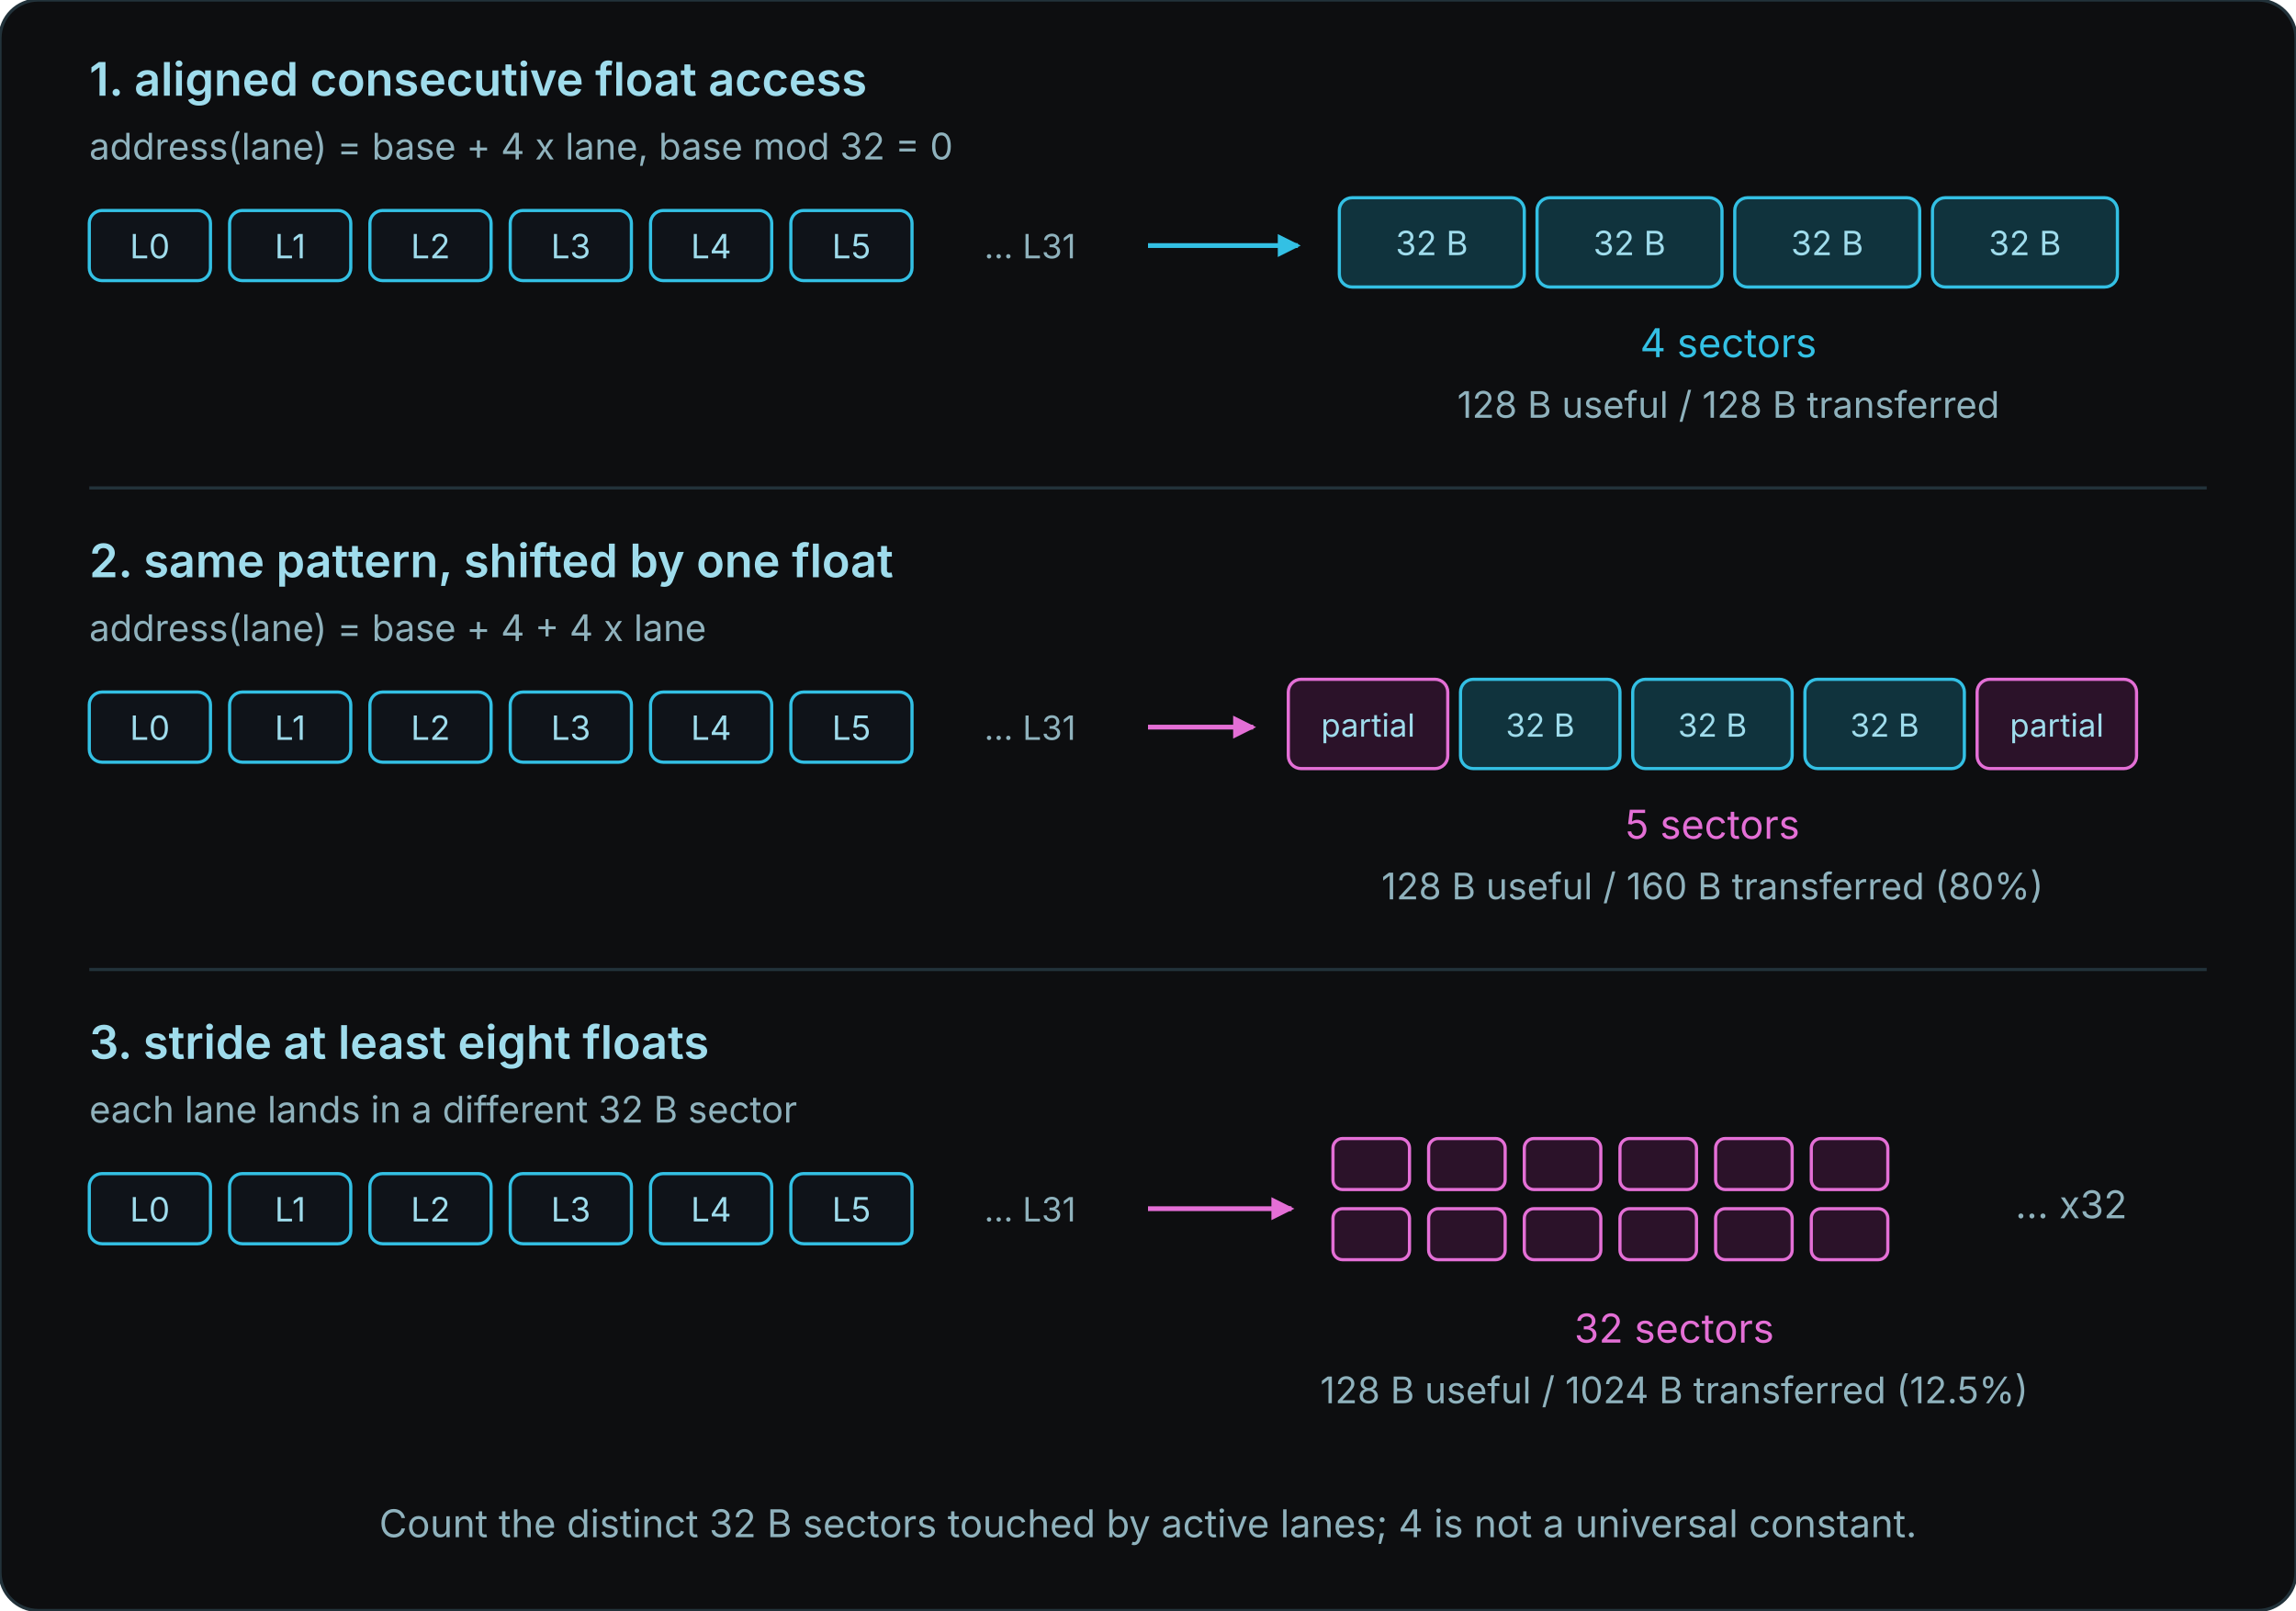
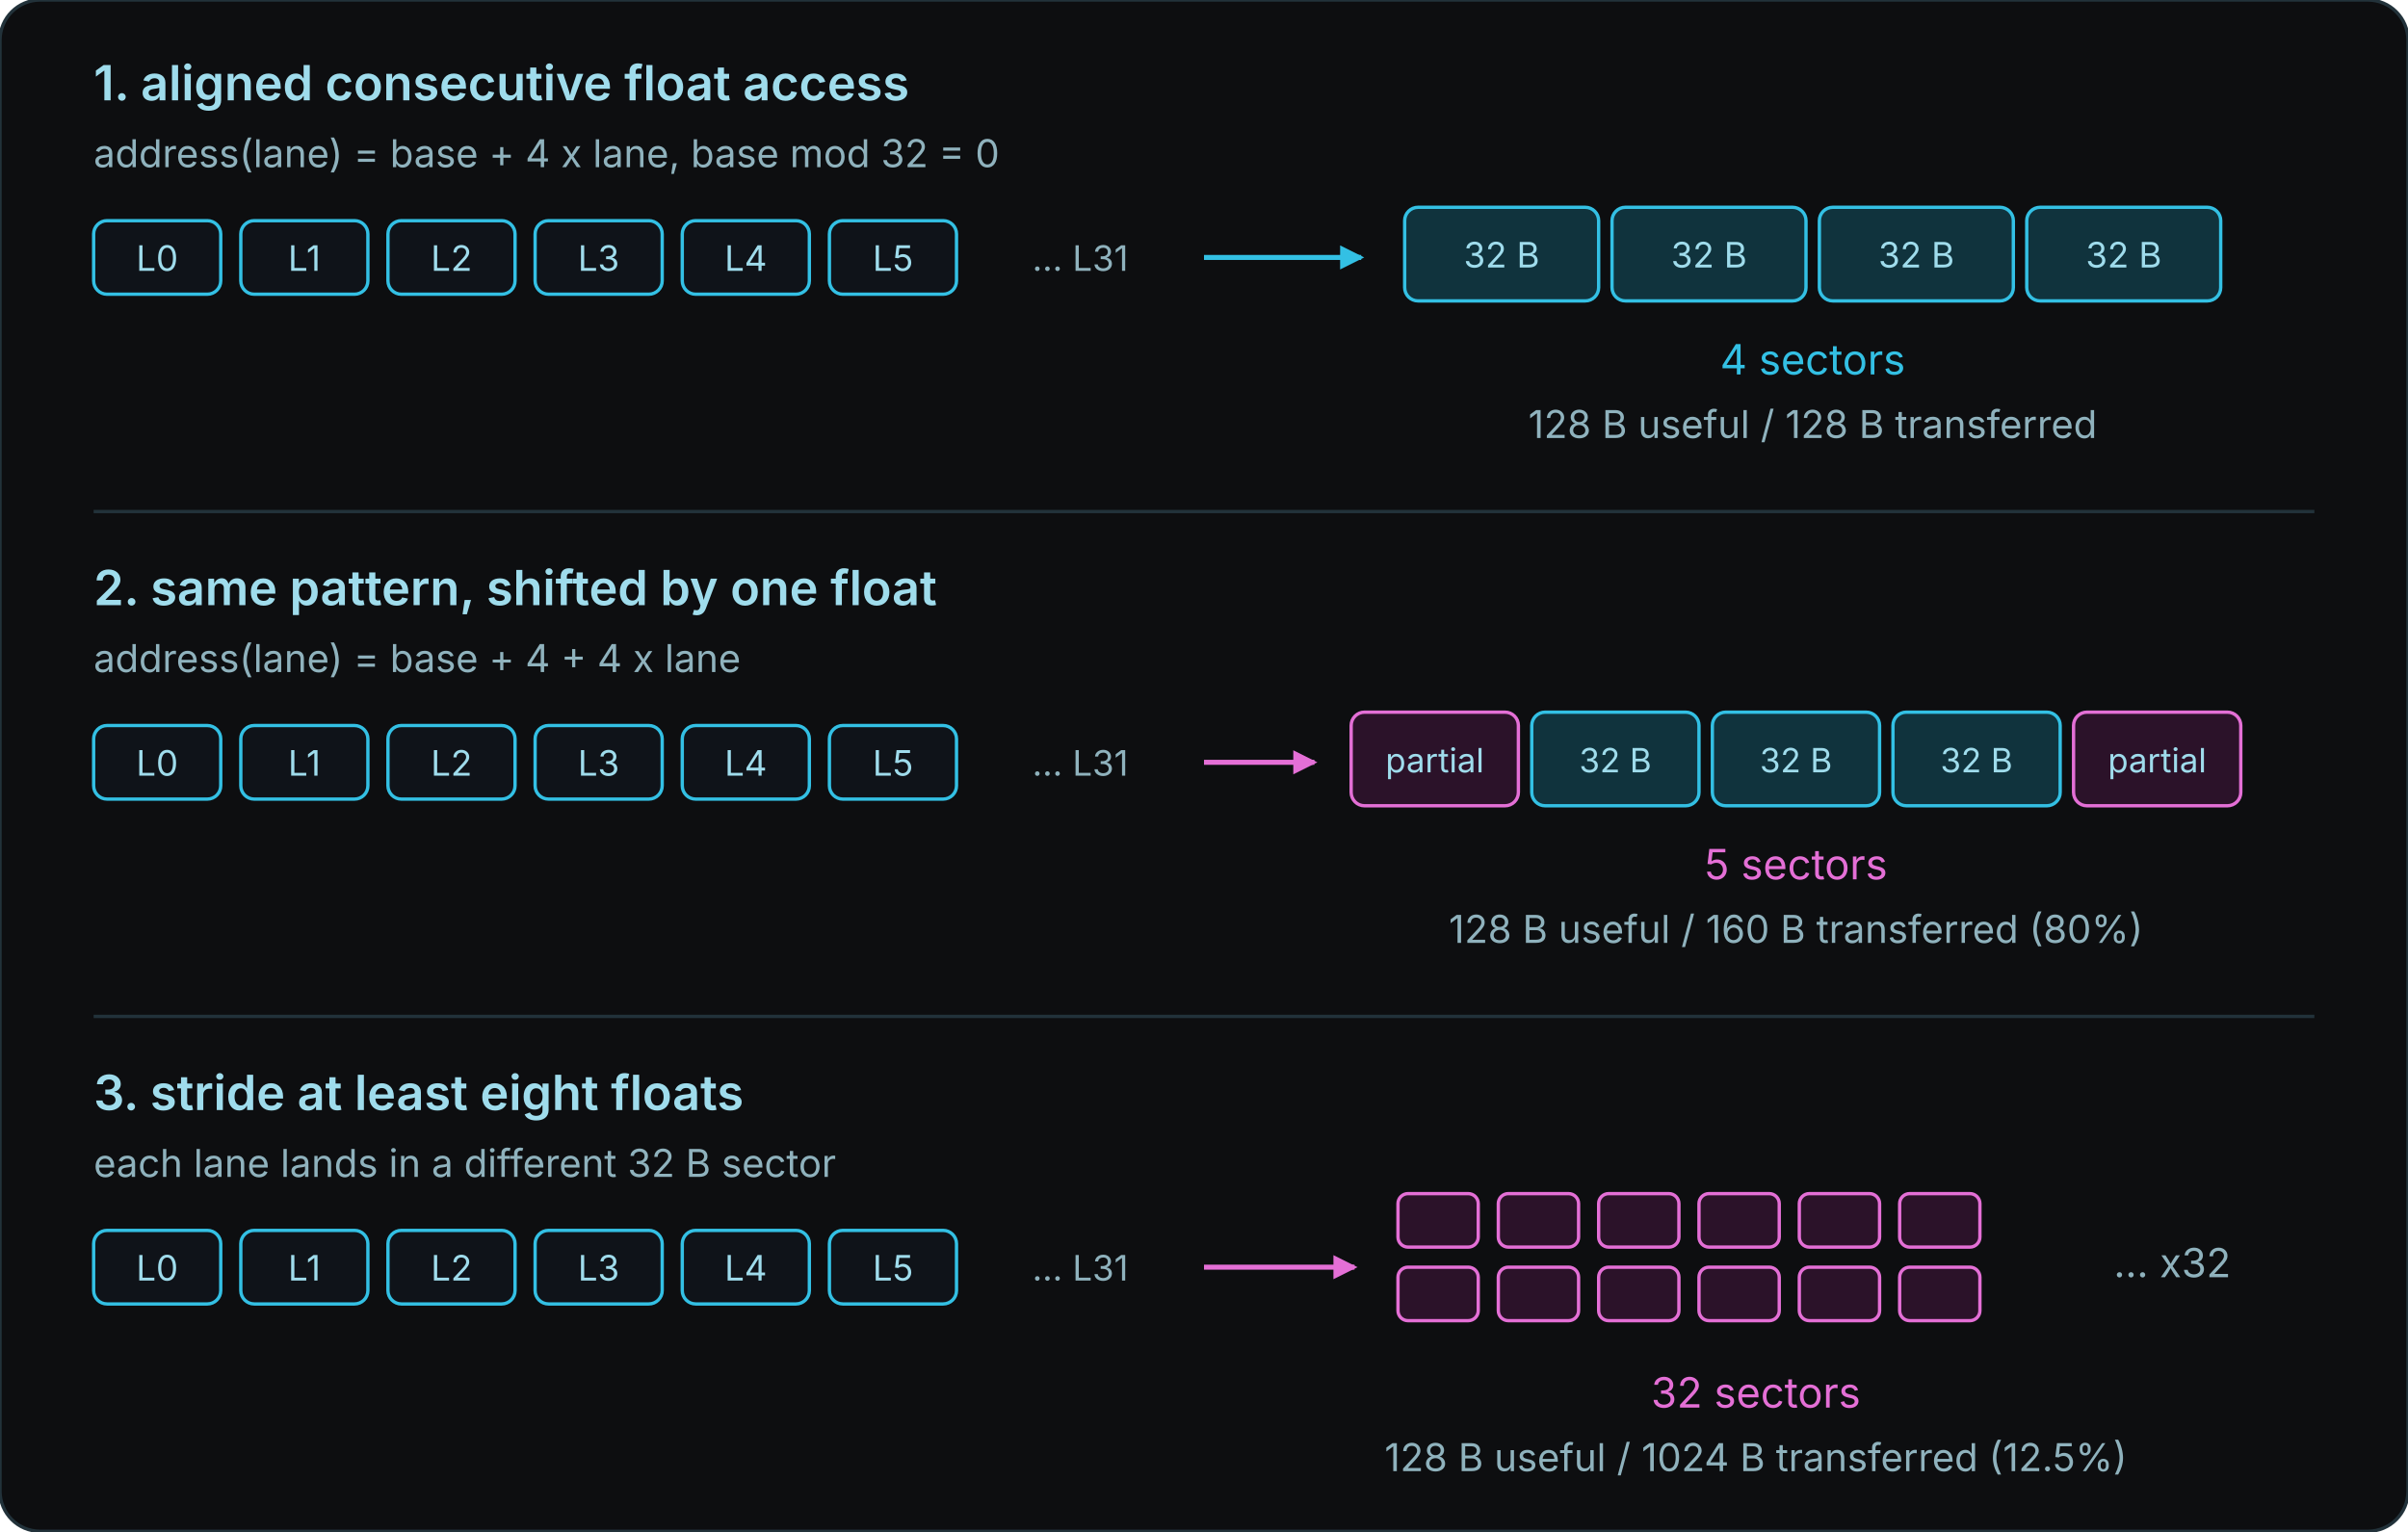
- <svg xmlns="http://www.w3.org/2000/svg" width="720" height="505" viewBox="0 0 720 505" font-family="system-ui, -apple-system, sans-serif">
+ <svg xmlns="http://www.w3.org/2000/svg" width="720" height="458" viewBox="0 0 720 458" font-family="system-ui, -apple-system, sans-serif">
  <defs>
    <marker id="arrow-c" viewBox="0 0 10 10" refX="8" refY="5" markerWidth="6" markerHeight="6" orient="auto">
      <path d="M1 1L9 5L1 9Z" fill="#33c0e4" />
    </marker>
    <marker id="arrow-m" viewBox="0 0 10 10" refX="8" refY="5" markerWidth="6" markerHeight="6" orient="auto">
      <path d="M1 1L9 5L1 9Z" fill="#e46fd6" />
    </marker>
  </defs>
-   <rect x="0" y="0" width="720" height="505" rx="12" fill="#0d0e10" stroke="#22323a" />
+   <rect x="0" y="0" width="720" height="458" rx="12" fill="#0d0e10" stroke="#22323a" />
  <text x="28" y="30" font-size="14.5" fill="#9fdcec" font-weight="600">1. aligned consecutive float access</text>
  <text x="28" y="50" font-size="11.5" fill="#8fb2bd">address(lane) = base + 4 x lane, base mod 32 = 0</text>
  <g font-size="10.5" fill="#9fdcec" text-anchor="middle">
    <rect x="28" y="66" width="38" height="22" rx="4" fill="#0f1319" stroke="#33c0e4" />
    <text x="47" y="81">L0</text>
    <rect x="72" y="66" width="38" height="22" rx="4" fill="#0f1319" stroke="#33c0e4" />
    <text x="91" y="81">L1</text>
    <rect x="116" y="66" width="38" height="22" rx="4" fill="#0f1319" stroke="#33c0e4" />
    <text x="135" y="81">L2</text>
    <rect x="160" y="66" width="38" height="22" rx="4" fill="#0f1319" stroke="#33c0e4" />
    <text x="179" y="81">L3</text>
    <rect x="204" y="66" width="38" height="22" rx="4" fill="#0f1319" stroke="#33c0e4" />
    <text x="223" y="81">L4</text>
    <rect x="248" y="66" width="38" height="22" rx="4" fill="#0f1319" stroke="#33c0e4" />
    <text x="267" y="81">L5</text>
    <text x="323" y="81" fill="#8fb2bd">... L31</text>
  </g>
  <line x1="360" y1="77" x2="407" y2="77" stroke="#33c0e4" stroke-width="1.5" marker-end="url(#arrow-c)" />
  <g font-size="10.5" fill="#9fdcec" text-anchor="middle">
    <rect x="420" y="62" width="58" height="28" rx="4" fill="#10333d" stroke="#33c0e4" />
    <text x="449" y="80">32 B</text>
    <rect x="482" y="62" width="58" height="28" rx="4" fill="#10333d" stroke="#33c0e4" />
    <text x="511" y="80">32 B</text>
    <rect x="544" y="62" width="58" height="28" rx="4" fill="#10333d" stroke="#33c0e4" />
    <text x="573" y="80">32 B</text>
    <rect x="606" y="62" width="58" height="28" rx="4" fill="#10333d" stroke="#33c0e4" />
    <text x="635" y="80">32 B</text>
  </g>
  <text x="542" y="112" font-size="12.5" fill="#33c0e4" text-anchor="middle">4 sectors</text>
  <text x="542" y="131" font-size="11.5" fill="#8fb2bd" text-anchor="middle">128 B useful / 128 B transferred</text>
  <line x1="28" y1="153" x2="692" y2="153" stroke="#22323a" />
  <text x="28" y="181" font-size="14.5" fill="#9fdcec" font-weight="600">2. same pattern, shifted by one float</text>
  <text x="28" y="201" font-size="11.5" fill="#8fb2bd">address(lane) = base + 4 + 4 x lane</text>
  <g font-size="10.5" fill="#9fdcec" text-anchor="middle">
    <rect x="28" y="217" width="38" height="22" rx="4" fill="#0f1319" stroke="#33c0e4" />
    <text x="47" y="232">L0</text>
    <rect x="72" y="217" width="38" height="22" rx="4" fill="#0f1319" stroke="#33c0e4" />
    <text x="91" y="232">L1</text>
    <rect x="116" y="217" width="38" height="22" rx="4" fill="#0f1319" stroke="#33c0e4" />
    <text x="135" y="232">L2</text>
    <rect x="160" y="217" width="38" height="22" rx="4" fill="#0f1319" stroke="#33c0e4" />
    <text x="179" y="232">L3</text>
    <rect x="204" y="217" width="38" height="22" rx="4" fill="#0f1319" stroke="#33c0e4" />
    <text x="223" y="232">L4</text>
    <rect x="248" y="217" width="38" height="22" rx="4" fill="#0f1319" stroke="#33c0e4" />
    <text x="267" y="232">L5</text>
    <text x="323" y="232" fill="#8fb2bd">... L31</text>
  </g>
  <line x1="360" y1="228" x2="393" y2="228" stroke="#e46fd6" stroke-width="1.5" marker-end="url(#arrow-m)" />
  <g font-size="10" fill="#9fdcec" text-anchor="middle">
    <rect x="404" y="213" width="50" height="28" rx="4" fill="#2b1229" stroke="#e46fd6" />
    <text x="429" y="231">partial</text>
    <rect x="458" y="213" width="50" height="28" rx="4" fill="#10333d" stroke="#33c0e4" />
    <text x="483" y="231">32 B</text>
    <rect x="512" y="213" width="50" height="28" rx="4" fill="#10333d" stroke="#33c0e4" />
    <text x="537" y="231">32 B</text>
    <rect x="566" y="213" width="50" height="28" rx="4" fill="#10333d" stroke="#33c0e4" />
    <text x="591" y="231">32 B</text>
    <rect x="620" y="213" width="50" height="28" rx="4" fill="#2b1229" stroke="#e46fd6" />
    <text x="645" y="231">partial</text>
  </g>
  <text x="537" y="263" font-size="12.5" fill="#e46fd6" text-anchor="middle">5 sectors</text>
  <text x="537" y="282" font-size="11.5" fill="#8fb2bd" text-anchor="middle">128 B useful / 160 B transferred (80%)</text>
  <line x1="28" y1="304" x2="692" y2="304" stroke="#22323a" />
  <text x="28" y="332" font-size="14.5" fill="#9fdcec" font-weight="600">3. stride at least eight floats</text>
  <text x="28" y="352" font-size="11.5" fill="#8fb2bd">each lane lands in a different 32 B sector</text>
  <g font-size="10.5" fill="#9fdcec" text-anchor="middle">
    <rect x="28" y="368" width="38" height="22" rx="4" fill="#0f1319" stroke="#33c0e4" />
    <text x="47" y="383">L0</text>
    <rect x="72" y="368" width="38" height="22" rx="4" fill="#0f1319" stroke="#33c0e4" />
    <text x="91" y="383">L1</text>
    <rect x="116" y="368" width="38" height="22" rx="4" fill="#0f1319" stroke="#33c0e4" />
    <text x="135" y="383">L2</text>
    <rect x="160" y="368" width="38" height="22" rx="4" fill="#0f1319" stroke="#33c0e4" />
    <text x="179" y="383">L3</text>
    <rect x="204" y="368" width="38" height="22" rx="4" fill="#0f1319" stroke="#33c0e4" />
    <text x="223" y="383">L4</text>
    <rect x="248" y="368" width="38" height="22" rx="4" fill="#0f1319" stroke="#33c0e4" />
    <text x="267" y="383">L5</text>
    <text x="323" y="383" fill="#8fb2bd">... L31</text>
  </g>
  <line x1="360" y1="379" x2="405" y2="379" stroke="#e46fd6" stroke-width="1.5" marker-end="url(#arrow-m)" />
  <g fill="#2b1229" stroke="#e46fd6">
    <rect x="418" y="357" width="24" height="16" rx="3" />
    <rect x="448" y="357" width="24" height="16" rx="3" />
    <rect x="478" y="357" width="24" height="16" rx="3" />
    <rect x="508" y="357" width="24" height="16" rx="3" />
    <rect x="538" y="357" width="24" height="16" rx="3" />
    <rect x="568" y="357" width="24" height="16" rx="3" />
    <rect x="418" y="379" width="24" height="16" rx="3" />
    <rect x="448" y="379" width="24" height="16" rx="3" />
    <rect x="478" y="379" width="24" height="16" rx="3" />
    <rect x="508" y="379" width="24" height="16" rx="3" />
    <rect x="538" y="379" width="24" height="16" rx="3" />
    <rect x="568" y="379" width="24" height="16" rx="3" />
  </g>
  <text x="632" y="382" font-size="12" fill="#8fb2bd">... x32</text>
  <text x="525" y="421" font-size="12.5" fill="#e46fd6" text-anchor="middle">32 sectors</text>
  <text x="525" y="440" font-size="11.5" fill="#8fb2bd" text-anchor="middle">128 B useful / 1024 B transferred (12.5%)</text>
-   <text x="360" y="482" font-size="12" fill="#8fb2bd" text-anchor="middle">Count the distinct 32 B sectors touched by active lanes; 4 is not a universal constant.</text>
</svg>
